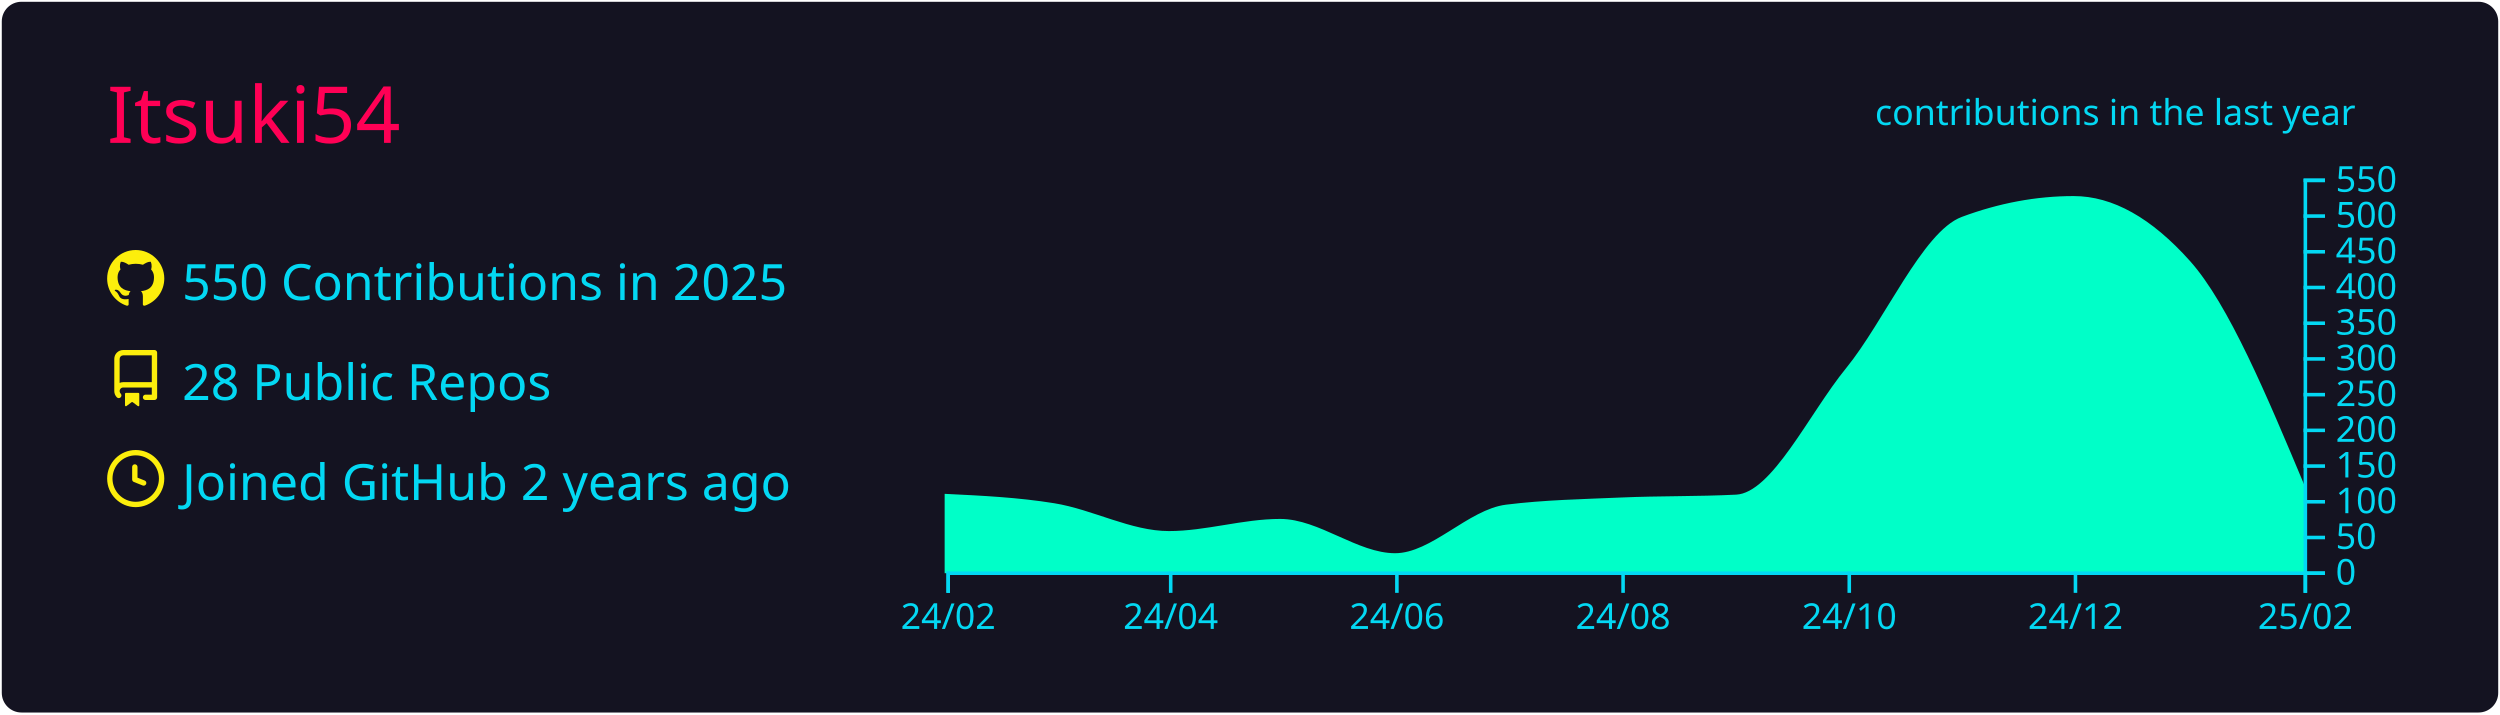
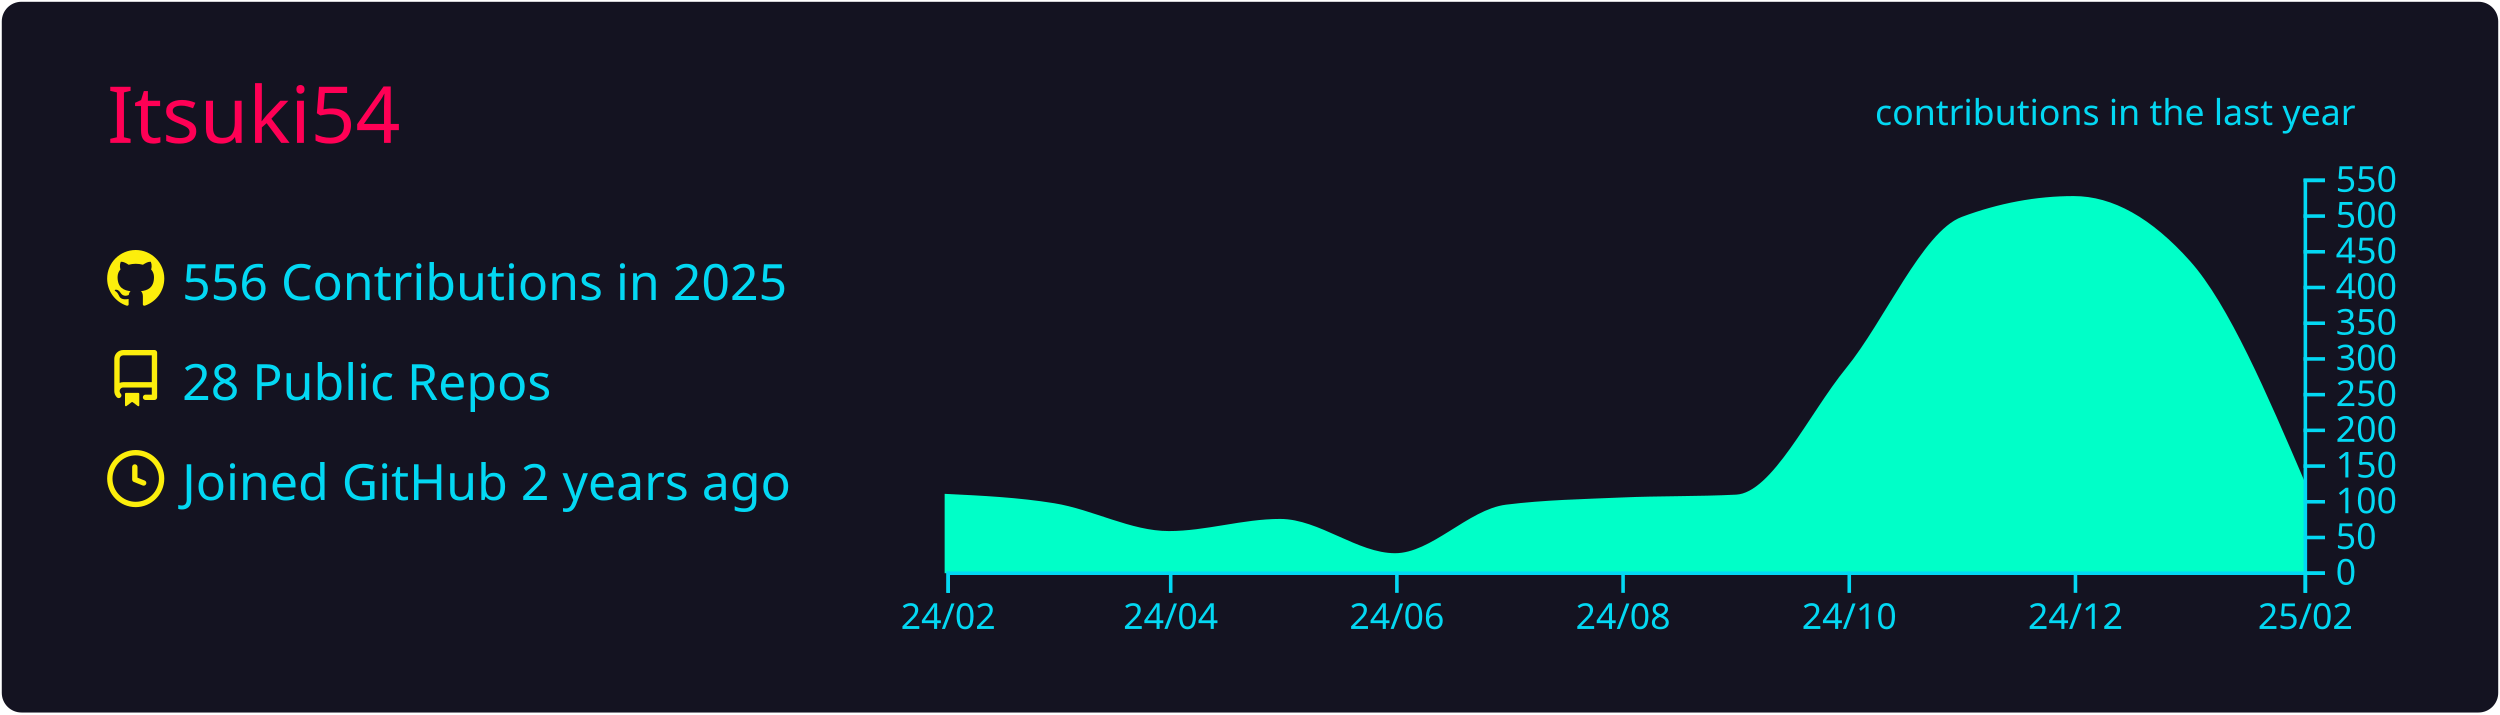
<svg xmlns="http://www.w3.org/2000/svg" width="700" height="200" viewBox="0 0 700 200">
  <style>* {
          font-family: 'Segoe UI', Ubuntu, "Helvetica Neue", Sans-Serif
        }</style>
  <rect x="1" y="1" rx="5" ry="5" height="99%" width="99.714%" stroke="#141321" stroke-width="1" fill="#141321" stroke-opacity="1" />
  <text x="30" y="40" style="font-size: 22px; fill: #ff0055;">Itsuki54</text>
  <g transform="translate(0,40)">
    <g transform="translate(30,30)">
      <g transform="translate(0,0)" width="14" height="14" fill="#fcee0c">
        <path fill-rule="evenodd" d="M8 0C3.58 0 0 3.58 0 8c0 3.54 2.29 6.53 5.47 7.59.4.07.55-.17.55-.38 0-.19-.01-.82-.01-1.49-2.01.37-2.53-.49-2.69-.94-.09-.23-.48-.94-.82-1.13-.28-.15-.68-.52-.01-.53.63-.01 1.08.58 1.23.82.72 1.21 1.87.87 2.33.66.07-.52.28-.87.51-1.07-1.78-.2-3.64-.89-3.64-3.95 0-.87.31-1.59.82-2.15-.08-.2-.36-1.02.08-2.12 0 0 .67-.21 2.2.82.64-.18 1.32-.27 2-.27.68 0 1.36.09 2 .27 1.53-1.04 2.2-.82 2.2-.82.44 1.1.16 1.92.08 2.12.51.56.82 1.27.82 2.15 0 3.07-1.87 3.75-3.65 3.95.29.25.54.73.54 1.48 0 1.07-.01 1.93-.01 2.2 0 .21.15.46.55.38A8.013 8.013 0 0016 8c0-4.42-3.58-8-8-8z" />
      </g>
      <g transform="translate(0,28)" width="14" height="14" fill="#fcee0c">
        <path fill-rule="evenodd" d="M2 2.5A2.5 2.5 0 014.5 0h8.75a.75.75 0 01.75.75v12.5a.75.75 0 01-.75.75h-2.5a.75.75 0 110-1.5h1.75v-2h-8a1 1 0 00-.714 1.7.75.75 0 01-1.072 1.05A2.495 2.495 0 012 11.5v-9zm10.5-1V9h-8c-.356 0-.694.074-1 .208V2.5a1 1 0 011-1h8zM5 12.25v3.25a.25.25 0 00.4.2l1.45-1.087a.25.25 0 01.3 0L8.6 15.7a.25.25 0 00.4-.2v-3.25a.25.25 0 00-.25-.25h-3.5a.25.25 0 00-.25.25z" />
      </g>
      <g transform="translate(0,56)" width="14" height="14" fill="#fcee0c">
        <path fill-rule="evenodd" d="M1.5 8a6.5 6.5 0 1113 0 6.5 6.5 0 01-13 0zM8 0a8 8 0 100 16A8 8 0 008 0zm.5 4.75a.75.75 0 00-1.5 0v3.5a.75.75 0 00.471.696l2.5 1a.75.75 0 00.557-1.392L8.5 7.742V4.75z" />
      </g>
-       <text x="21" y="14" style="fill: #03d8f3; font-size: 14px;">550 Contributions in 2025</text>
+       <text x="21" y="14" style="fill: #03d8f3; font-size: 14px;">556 Contributions in 2025</text>
      <text x="21" y="42" style="fill: #03d8f3; font-size: 14px;">28 Public Repos</text>
      <text x="21" y="70" style="fill: #03d8f3; font-size: 14px;">Joined GitHub 2 years ago</text>
    </g>
    <g color="#00ffc8" transform="translate(295,10)">
-       <path transform="translate(-30,0)" stroke="#00ffc8" fill="#00ffc8" opacity="1" d="M0,88.8C10.036,89.288,20.073,89.777,30.109,91.4C40.838,93.135,51.566,99.2,62.295,99.2C72.678,99.2,83.06,95.8,93.443,95.8C104.171,95.8,114.9,105.4,125.628,105.4C136.011,105.4,146.393,93.09,156.776,91.8C167.505,90.467,178.233,90.267,188.962,89.8C199.69,89.333,210.419,89.533,221.148,89C231.53,88.484,241.913,66.125,252.295,53.4C263.024,40.25,273.752,15.196,284.481,11.2C294.863,7.333,305.246,5.4,315.628,5.4C326.357,5.4,337.086,11.4,347.814,23.4C358.543,35.4,369.271,61,380,86.6L380,110C369.271,110,358.543,110,347.814,110C337.086,110,326.357,110,315.628,110C305.246,110,294.863,110,284.481,110C273.752,110,263.024,110,252.295,110C241.913,110,231.53,110,221.148,110C210.419,110,199.69,110,188.962,110C178.233,110,167.505,110,156.776,110C146.393,110,136.011,110,125.628,110C114.9,110,104.171,110,93.443,110C83.06,110,72.678,110,62.295,110C51.566,110,40.838,110,30.109,110C20.073,110,10.036,110,0,110Z" />
+       <path transform="translate(-30,0)" stroke="#00ffc8" fill="#00ffc8" opacity="1" d="M0,88.8C10.036,89.288,20.073,89.777,30.109,91.4C40.838,93.135,51.566,99.2,62.295,99.2C72.678,99.2,83.06,95.8,93.443,95.8C104.171,95.8,114.9,105.4,125.628,105.4C136.011,105.4,146.393,93.09,156.776,91.8C167.505,90.467,178.233,90.267,188.962,89.8C199.69,89.333,210.419,89.533,221.148,89C231.53,88.484,241.913,66.125,252.295,53.4C263.024,40.25,273.752,15.196,284.481,11.2C294.863,7.333,305.246,5.4,315.628,5.4C326.357,5.4,337.086,11.4,347.814,23.4C358.543,35.4,369.271,60.4,380,85.4L380,110C369.271,110,358.543,110,347.814,110C337.086,110,326.357,110,315.628,110C305.246,110,294.863,110,284.481,110C273.752,110,263.024,110,252.295,110C241.913,110,231.53,110,221.148,110C210.419,110,199.69,110,188.962,110C178.233,110,167.505,110,156.776,110C146.393,110,136.011,110,125.628,110C114.9,110,104.171,110,93.443,110C83.06,110,72.678,110,62.295,110C51.566,110,40.838,110,30.109,110C20.073,110,10.036,110,0,110Z" />
      <g color="#03d8f3" transform="translate(-30,110)" fill="none" font-size="10" font-family="sans-serif" text-anchor="middle">
        <path class="domain" stroke="currentColor" d="M0.5,6V0.5H380.5V6" />
        <g class="tick" opacity="1" transform="translate(0.5,0)">
          <line stroke="currentColor" y2="6" />
          <text fill="currentColor" y="9" dy="0.71em">24/02</text>
        </g>
        <g class="tick" opacity="1" transform="translate(62.79508,0)">
          <line stroke="currentColor" y2="6" />
          <text fill="currentColor" y="9" dy="0.71em">24/04</text>
        </g>
        <g class="tick" opacity="1" transform="translate(126.1284,0)">
          <line stroke="currentColor" y2="6" />
          <text fill="currentColor" y="9" dy="0.71em">24/06</text>
        </g>
        <g class="tick" opacity="1" transform="translate(189.4617,0)">
          <line stroke="currentColor" y2="6" />
          <text fill="currentColor" y="9" dy="0.71em">24/08</text>
        </g>
        <g class="tick" opacity="1" transform="translate(252.7951,0)">
          <line stroke="currentColor" y2="6" />
          <text fill="currentColor" y="9" dy="0.71em">24/10</text>
        </g>
        <g class="tick" opacity="1" transform="translate(316.1284,0)">
          <line stroke="currentColor" y2="6" />
          <text fill="currentColor" y="9" dy="0.71em">24/12</text>
        </g>
        <g class="tick" opacity="1" transform="translate(380.5,0)">
          <line stroke="currentColor" y2="6" />
          <text fill="currentColor" y="9" dy="0.71em">25/02</text>
        </g>
      </g>
      <g color="#03d8f3" transform="translate(350,0)" fill="none" font-size="10" font-family="sans-serif" text-anchor="start">
        <path class="domain" stroke="currentColor" d="M6,110.5H0.5V0.5H6" />
        <g class="tick" opacity="1" transform="translate(0,110.5)">
          <line stroke="currentColor" x2="6" />
          <text fill="currentColor" x="9" dy="0.32em">0</text>
        </g>
        <g class="tick" opacity="1" transform="translate(0,100.5)">
          <line stroke="currentColor" x2="6" />
          <text fill="currentColor" x="9" dy="0.32em">50</text>
        </g>
        <g class="tick" opacity="1" transform="translate(0,90.5)">
          <line stroke="currentColor" x2="6" />
          <text fill="currentColor" x="9" dy="0.32em">100</text>
        </g>
        <g class="tick" opacity="1" transform="translate(0,80.5)">
          <line stroke="currentColor" x2="6" />
          <text fill="currentColor" x="9" dy="0.32em">150</text>
        </g>
        <g class="tick" opacity="1" transform="translate(0,70.5)">
          <line stroke="currentColor" x2="6" />
          <text fill="currentColor" x="9" dy="0.32em">200</text>
        </g>
        <g class="tick" opacity="1" transform="translate(0,60.5)">
          <line stroke="currentColor" x2="6" />
          <text fill="currentColor" x="9" dy="0.32em">250</text>
        </g>
        <g class="tick" opacity="1" transform="translate(0,50.5)">
          <line stroke="currentColor" x2="6" />
          <text fill="currentColor" x="9" dy="0.32em">300</text>
        </g>
        <g class="tick" opacity="1" transform="translate(0,40.5)">
          <line stroke="currentColor" x2="6" />
          <text fill="currentColor" x="9" dy="0.32em">350</text>
        </g>
        <g class="tick" opacity="1" transform="translate(0,30.5)">
          <line stroke="currentColor" x2="6" />
          <text fill="currentColor" x="9" dy="0.32em">400</text>
        </g>
        <g class="tick" opacity="1" transform="translate(0,20.5)">
          <line stroke="currentColor" x2="6" />
          <text fill="currentColor" x="9" dy="0.32em">450</text>
        </g>
        <g class="tick" opacity="1" transform="translate(0,10.5)">
          <line stroke="currentColor" x2="6" />
          <text fill="currentColor" x="9" dy="0.32em">500</text>
        </g>
        <g class="tick" opacity="1" transform="translate(0,0.5)">
          <line stroke="currentColor" x2="6" />
          <text fill="currentColor" x="9" dy="0.32em">550</text>
        </g>
      </g>
      <g>
        <text y="-15" x="230" style="fill: #03d8f3; font-size: 10px;">contributions in the last year</text>
      </g>
    </g>
  </g>
</svg>
